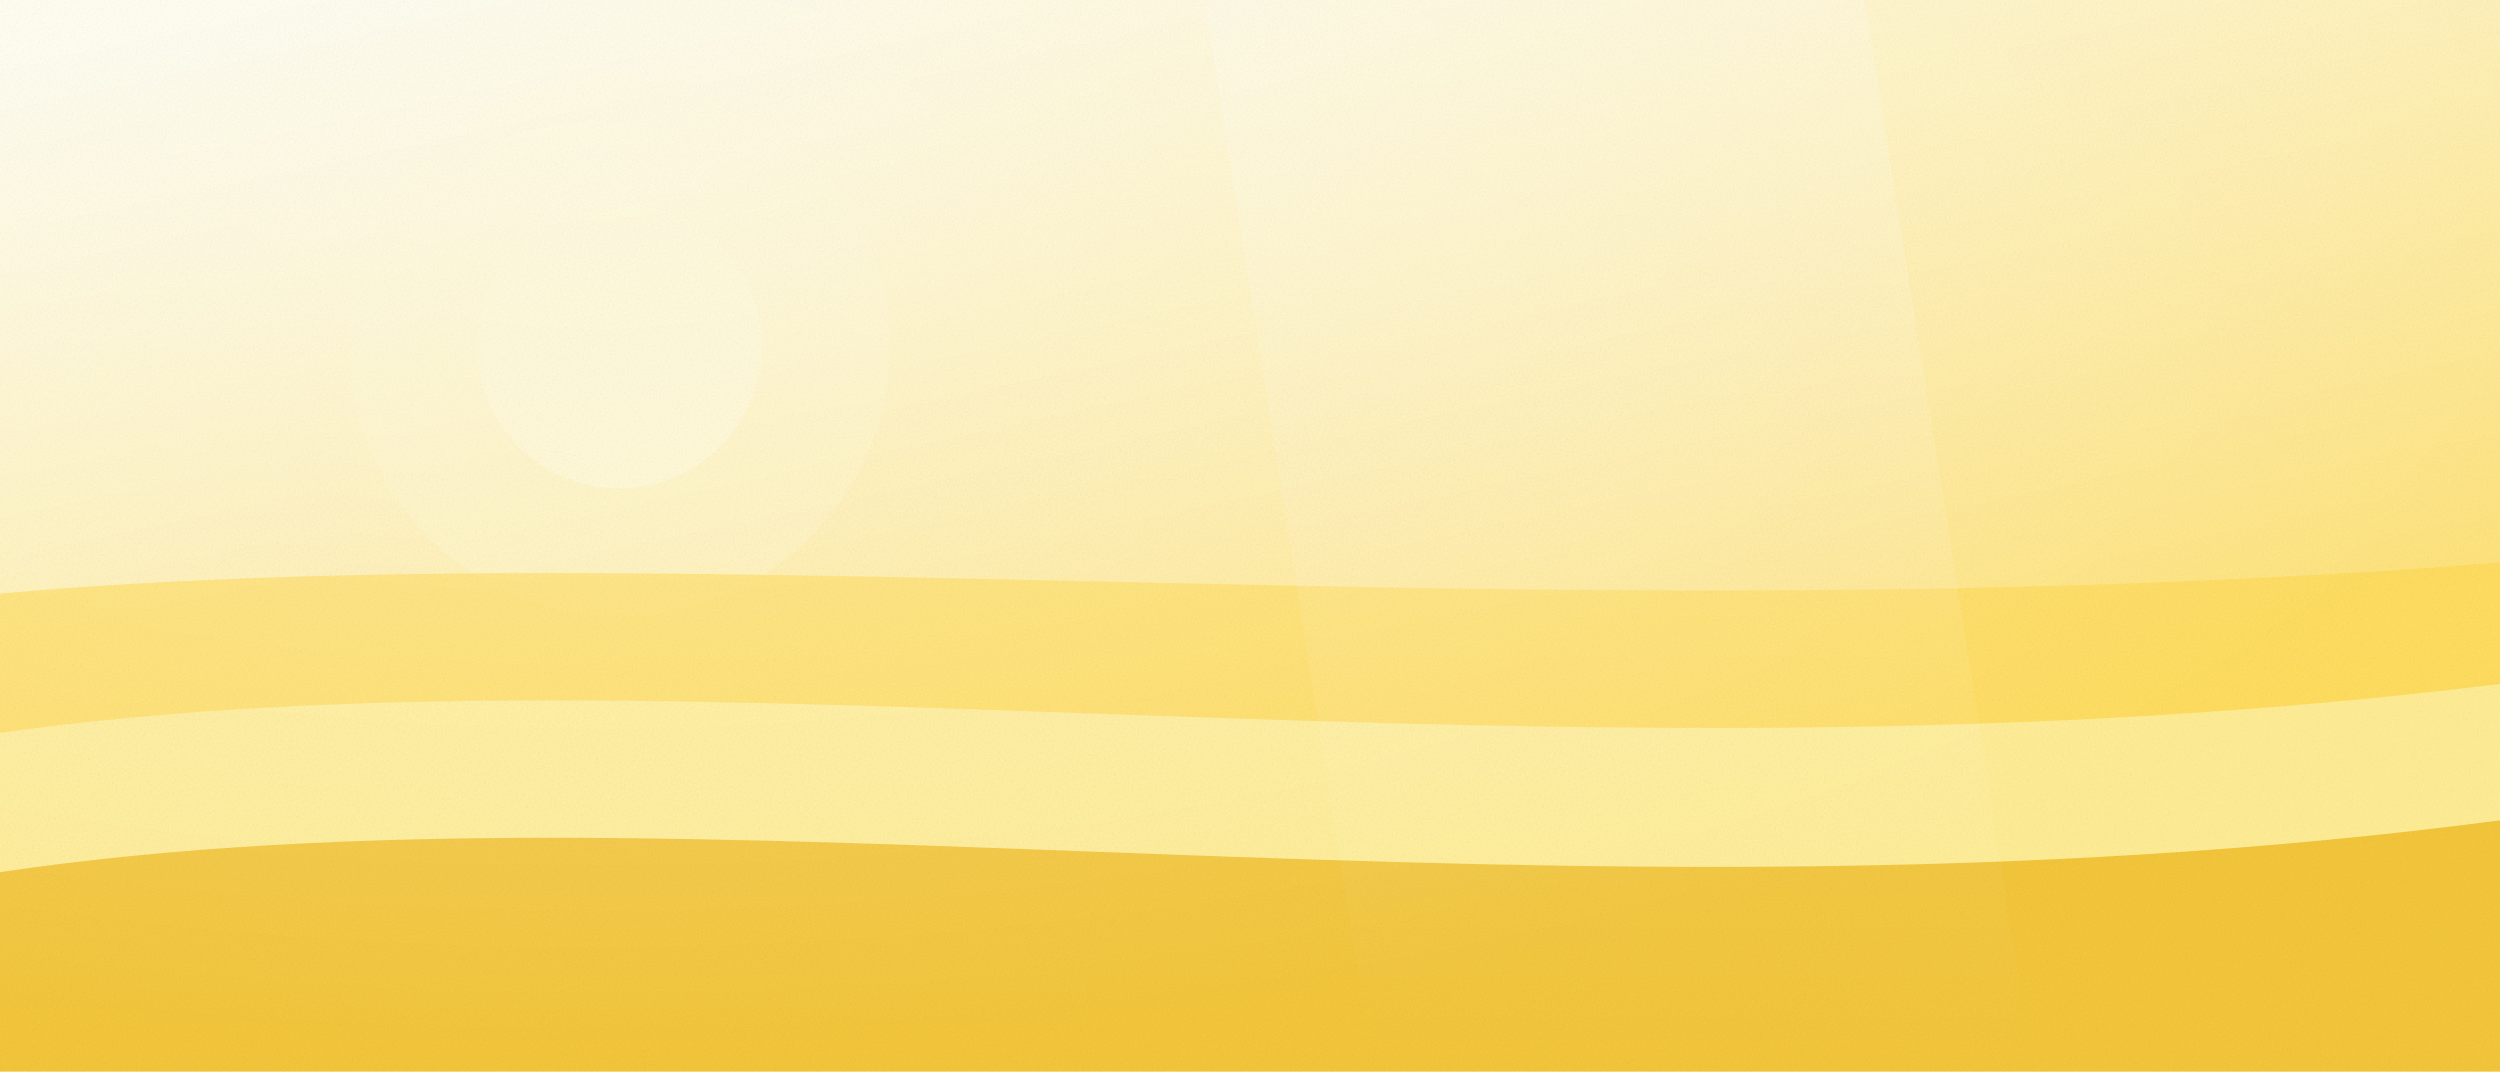
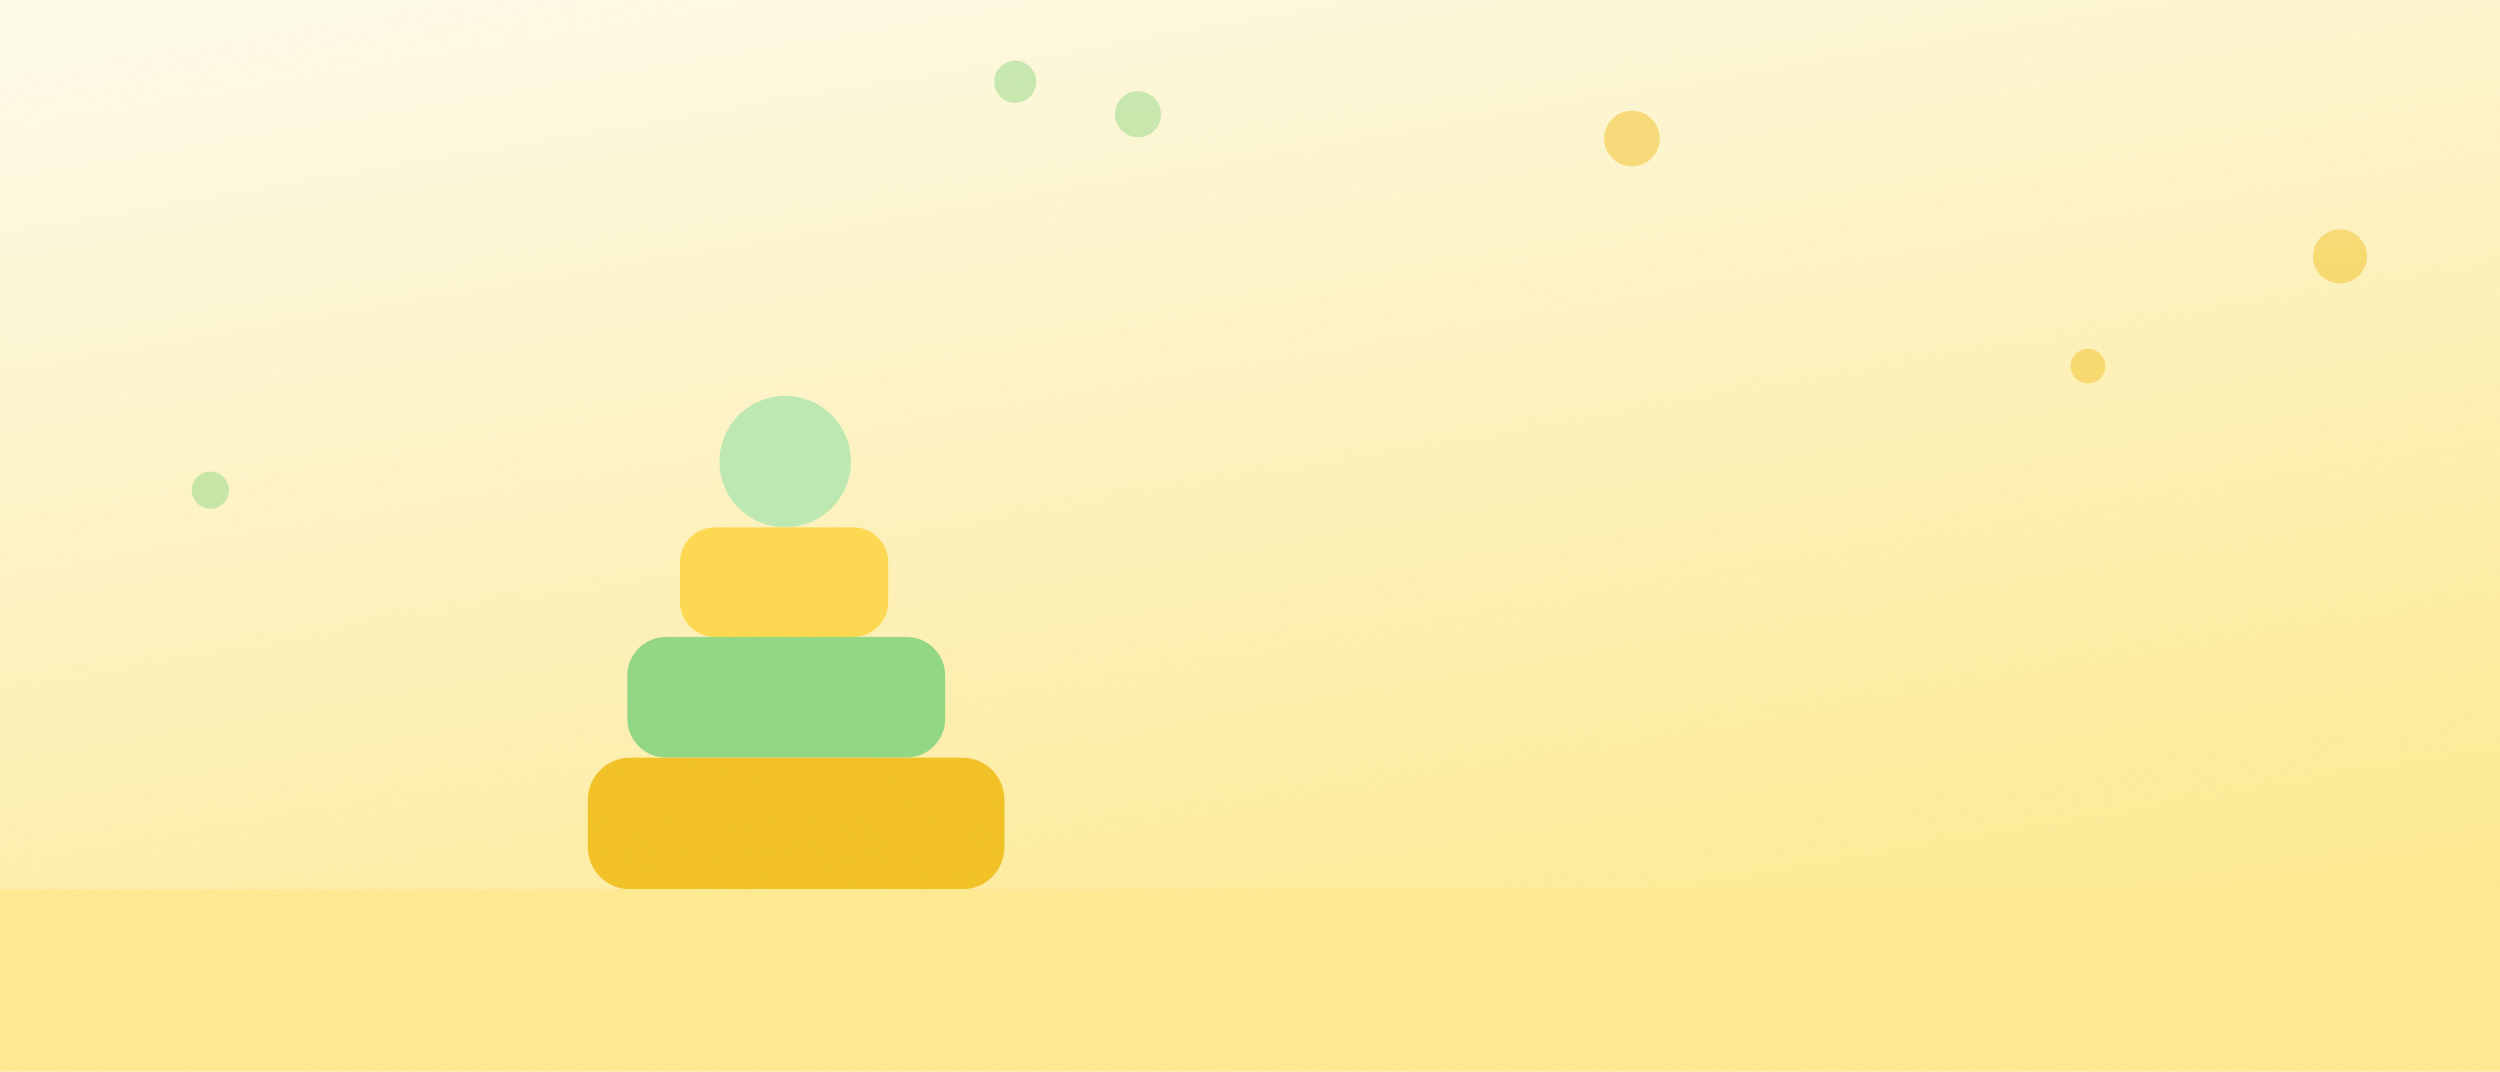
<svg xmlns="http://www.w3.org/2000/svg" viewBox="0 0 1400 600" width="1400" height="600" role="presentation">
  <defs>
-     <linearGradient id="sky" x1="0.1" y1="0" x2="0.6" y2="1">
-       <stop offset="0%" stop-color="#FFFDEC" />
-       <stop offset="100%" stop-color="#FFDC5C" />
+     <linearGradient id="sky" x1="0.1" y1="0" x2="0.5" y2="1">
+       <stop offset="0%" stop-color="#FFFCEA" />
+       <stop offset="100%" stop-color="#FFEB93" />
    </linearGradient>
-     <linearGradient id="shaft" x1="0" y1="0" x2="0" y2="1">
-       <stop offset="0%" stop-color="#FFFFFF" stop-opacity="0.42" />
-       <stop offset="100%" stop-color="#FFFFFF" stop-opacity="0" />
-     </linearGradient>
-     <radialGradient id="bloom" cx="24%" cy="16%" r="82%">
-       <stop offset="0%" stop-color="#FFFFFF" stop-opacity="0.38" />
-       <stop offset="100%" stop-color="#FFFFFF" stop-opacity="0" />
-     </radialGradient>
    <filter id="grain" x="0" y="0" width="100%" height="100%">
      <feTurbulence type="fractalNoise" baseFrequency="0.9" numOctaves="3" stitchTiles="stitch" />
      <feColorMatrix type="saturate" values="0" />
    </filter>
  </defs>
  <rect width="1400" height="600" fill="url(#sky)" />
-   <circle cx="346.9" cy="193.9" r="79.6" fill="#FFF8CD" opacity="0.85" />
-   <circle cx="346.9" cy="193.9" r="151.2" fill="#FFF8CD" opacity="0.3" />
-   <path d="M0 332.4 C 392 297.7, 868 356.8, 1400 315 L 1400 600 L 0 600 Z" fill="#FFDC5C" opacity="0.85" />
-   <path d="M0 410.4 C 392 355.5, 868 448.9, 1400 383 L 1400 600 L 0 600 Z" fill="#FFEE9B" opacity="0.9" />
-   <path d="M0 488.4 C 392 430.3, 868 529.1, 1400 459.4 L 1400 600 L 0 600 Z" fill="#F2C231" opacity="0.9" />
-   <polygon points="674.4,0 1044.2,0 1138.8,600 769,600" fill="url(#shaft)" opacity="0.45" />
-   <rect width="1400" height="600" fill="url(#bloom)" />
-   <rect width="1400" height="600" filter="url(#grain)" opacity="0.11" style="mix-blend-mode:multiply" />
+   <circle cx="637.3" cy="64" r="12.9" fill="#94D986" opacity="0.5" />
+   <circle cx="913.9" cy="77.6" r="15.6" fill="#F3C328" opacity="0.5" />
+   <circle cx="117.8" cy="274.5" r="10.4" fill="#94D986" opacity="0.5" />
+   <circle cx="1310.4" cy="143.6" r="15.1" fill="#F3C328" opacity="0.5" />
+   <circle cx="568.5" cy="45.8" r="11.8" fill="#94D986" opacity="0.5" />
+   <circle cx="1169.3" cy="205" r="9.7" fill="#F3C328" opacity="0.5" />
+   <circle cx="439.7" cy="258.5" r="36.8" fill="#BFEAB3" />
+   <rect x="329.2" y="424.3" width="233.3" height="73.7" rx="23.6" fill="#F3C328" />
+   <rect x="351.3" y="356.7" width="178" height="67.5" rx="21.6" fill="#94D986" />
+   <rect x="380.8" y="295.3" width="116.6" height="61.4" rx="19.6" fill="#FFDA53" />
+   <path d="M0 497.9 H 1400 V 600 H 0 Z" fill="#FFEB93" />
+   <rect width="1400" height="600" filter="url(#grain)" opacity="0.07" style="mix-blend-mode:multiply" />
</svg>
